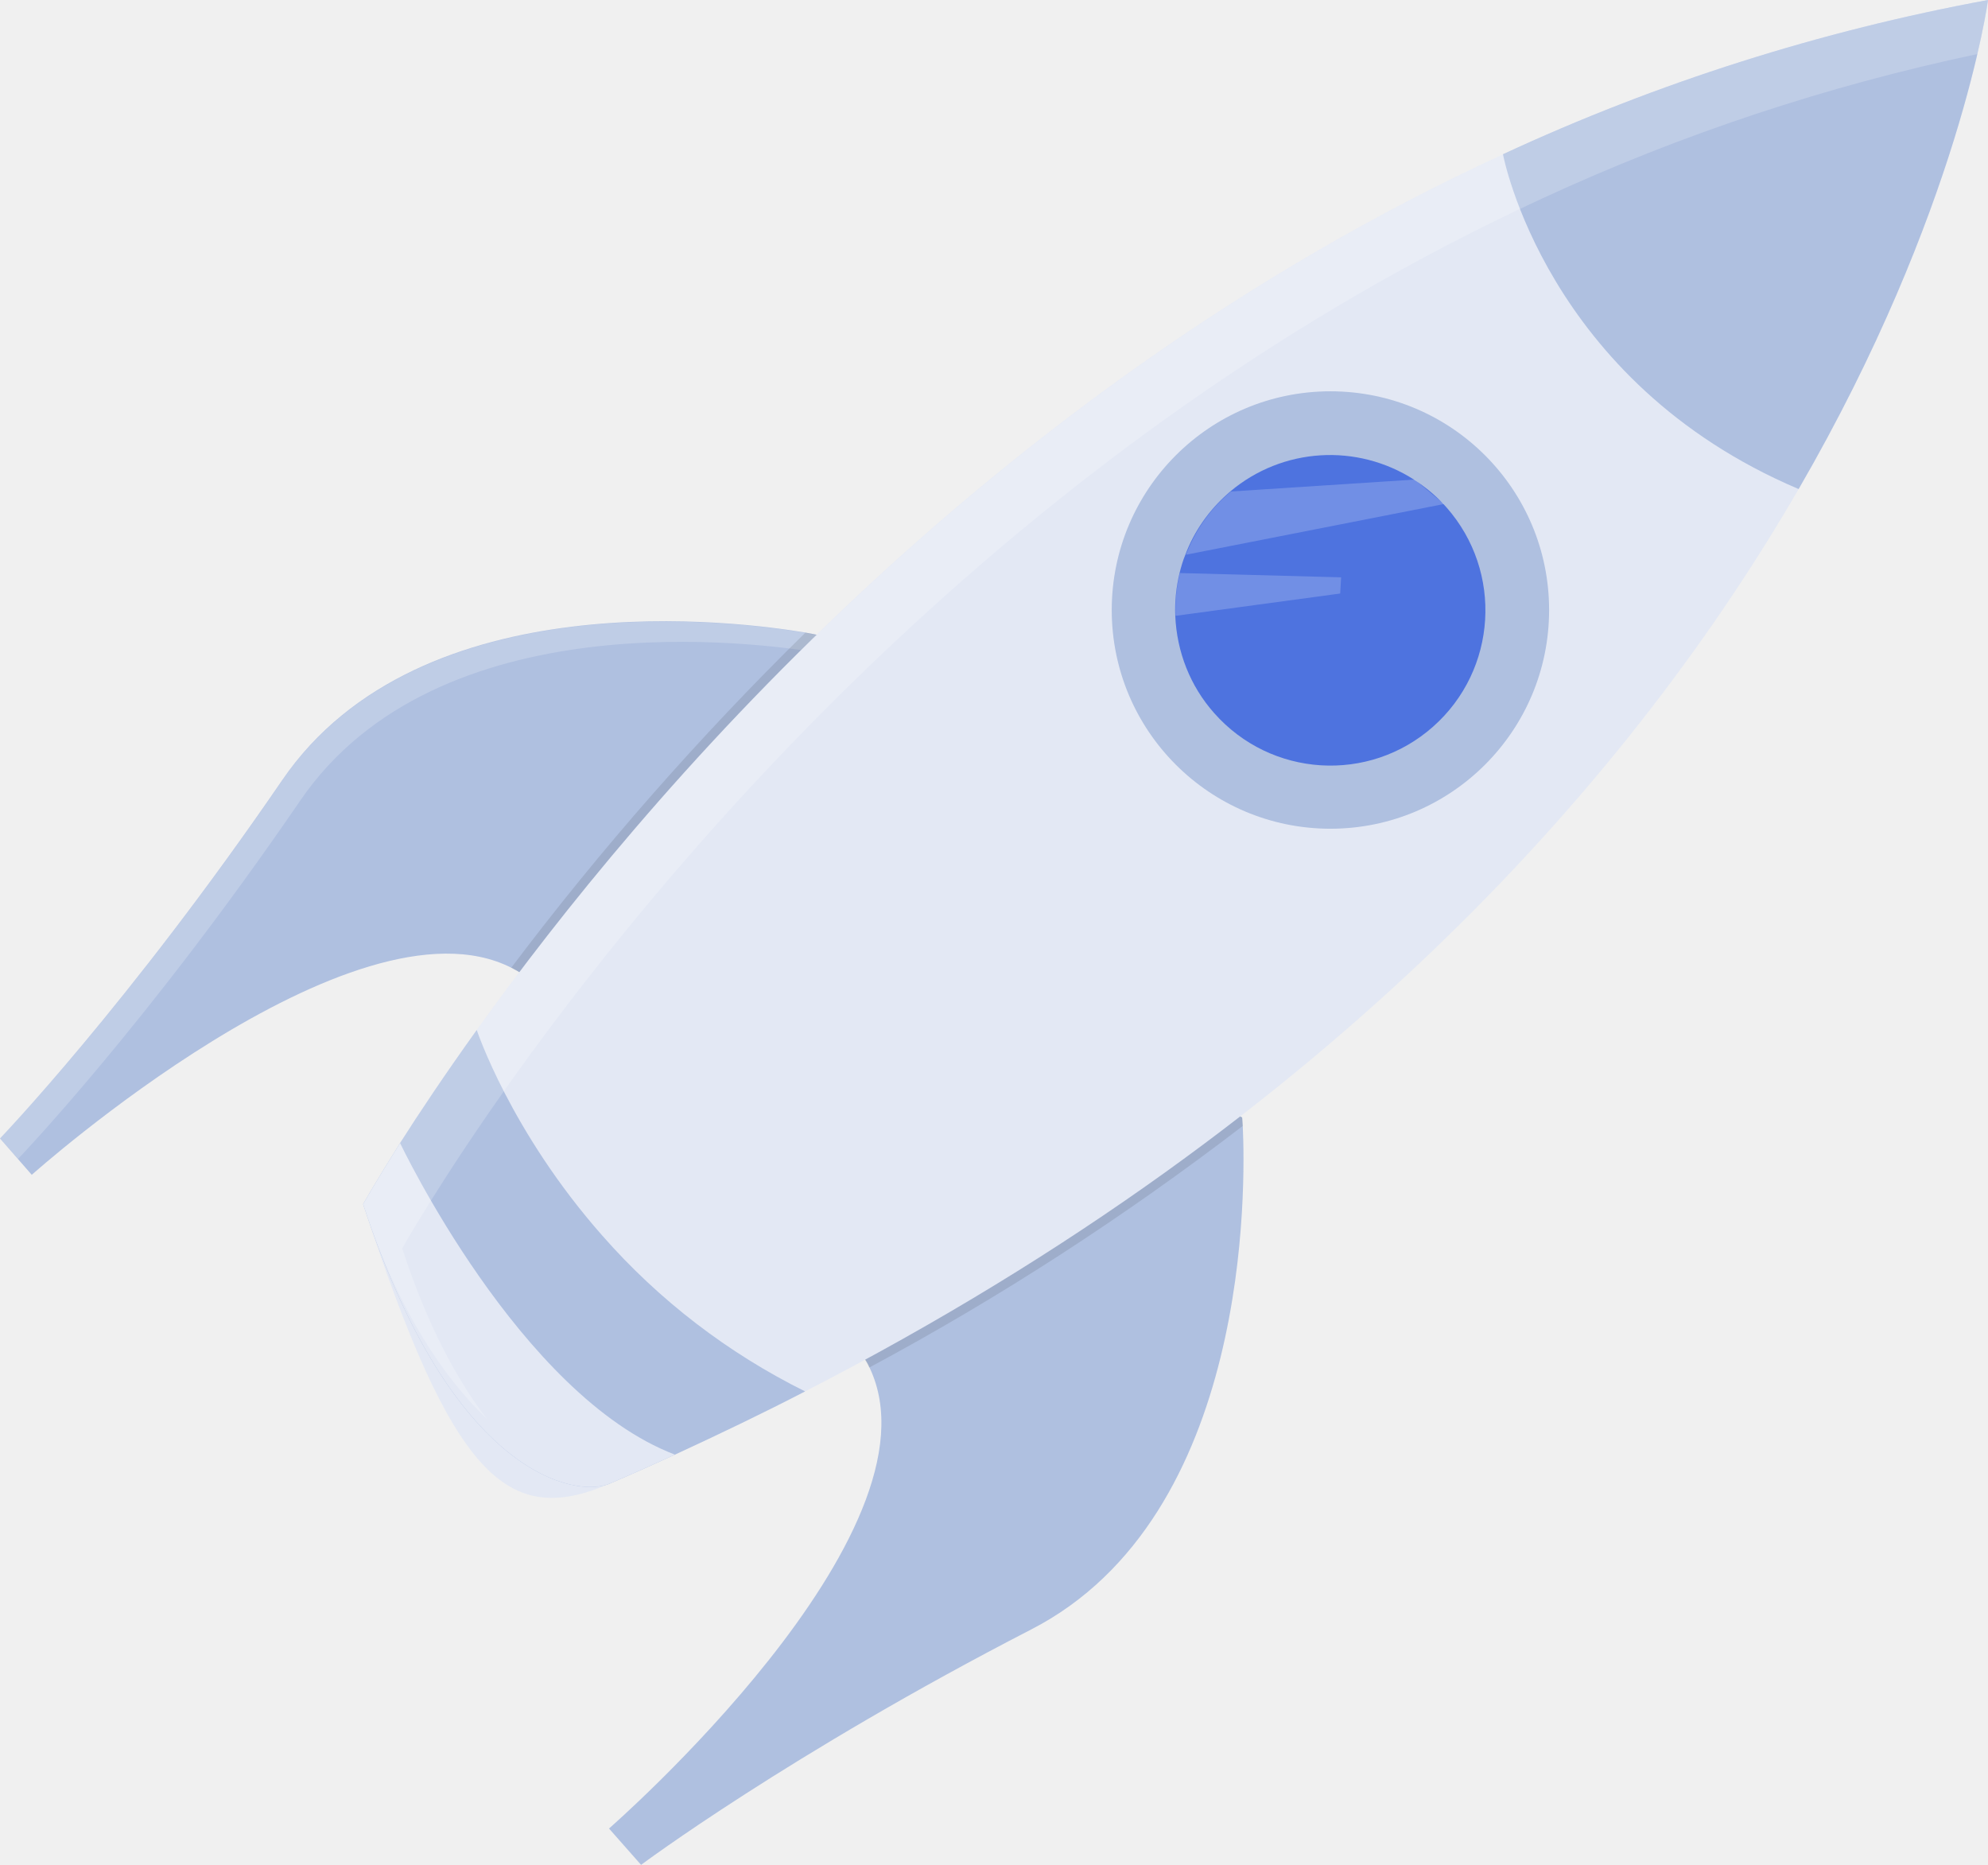
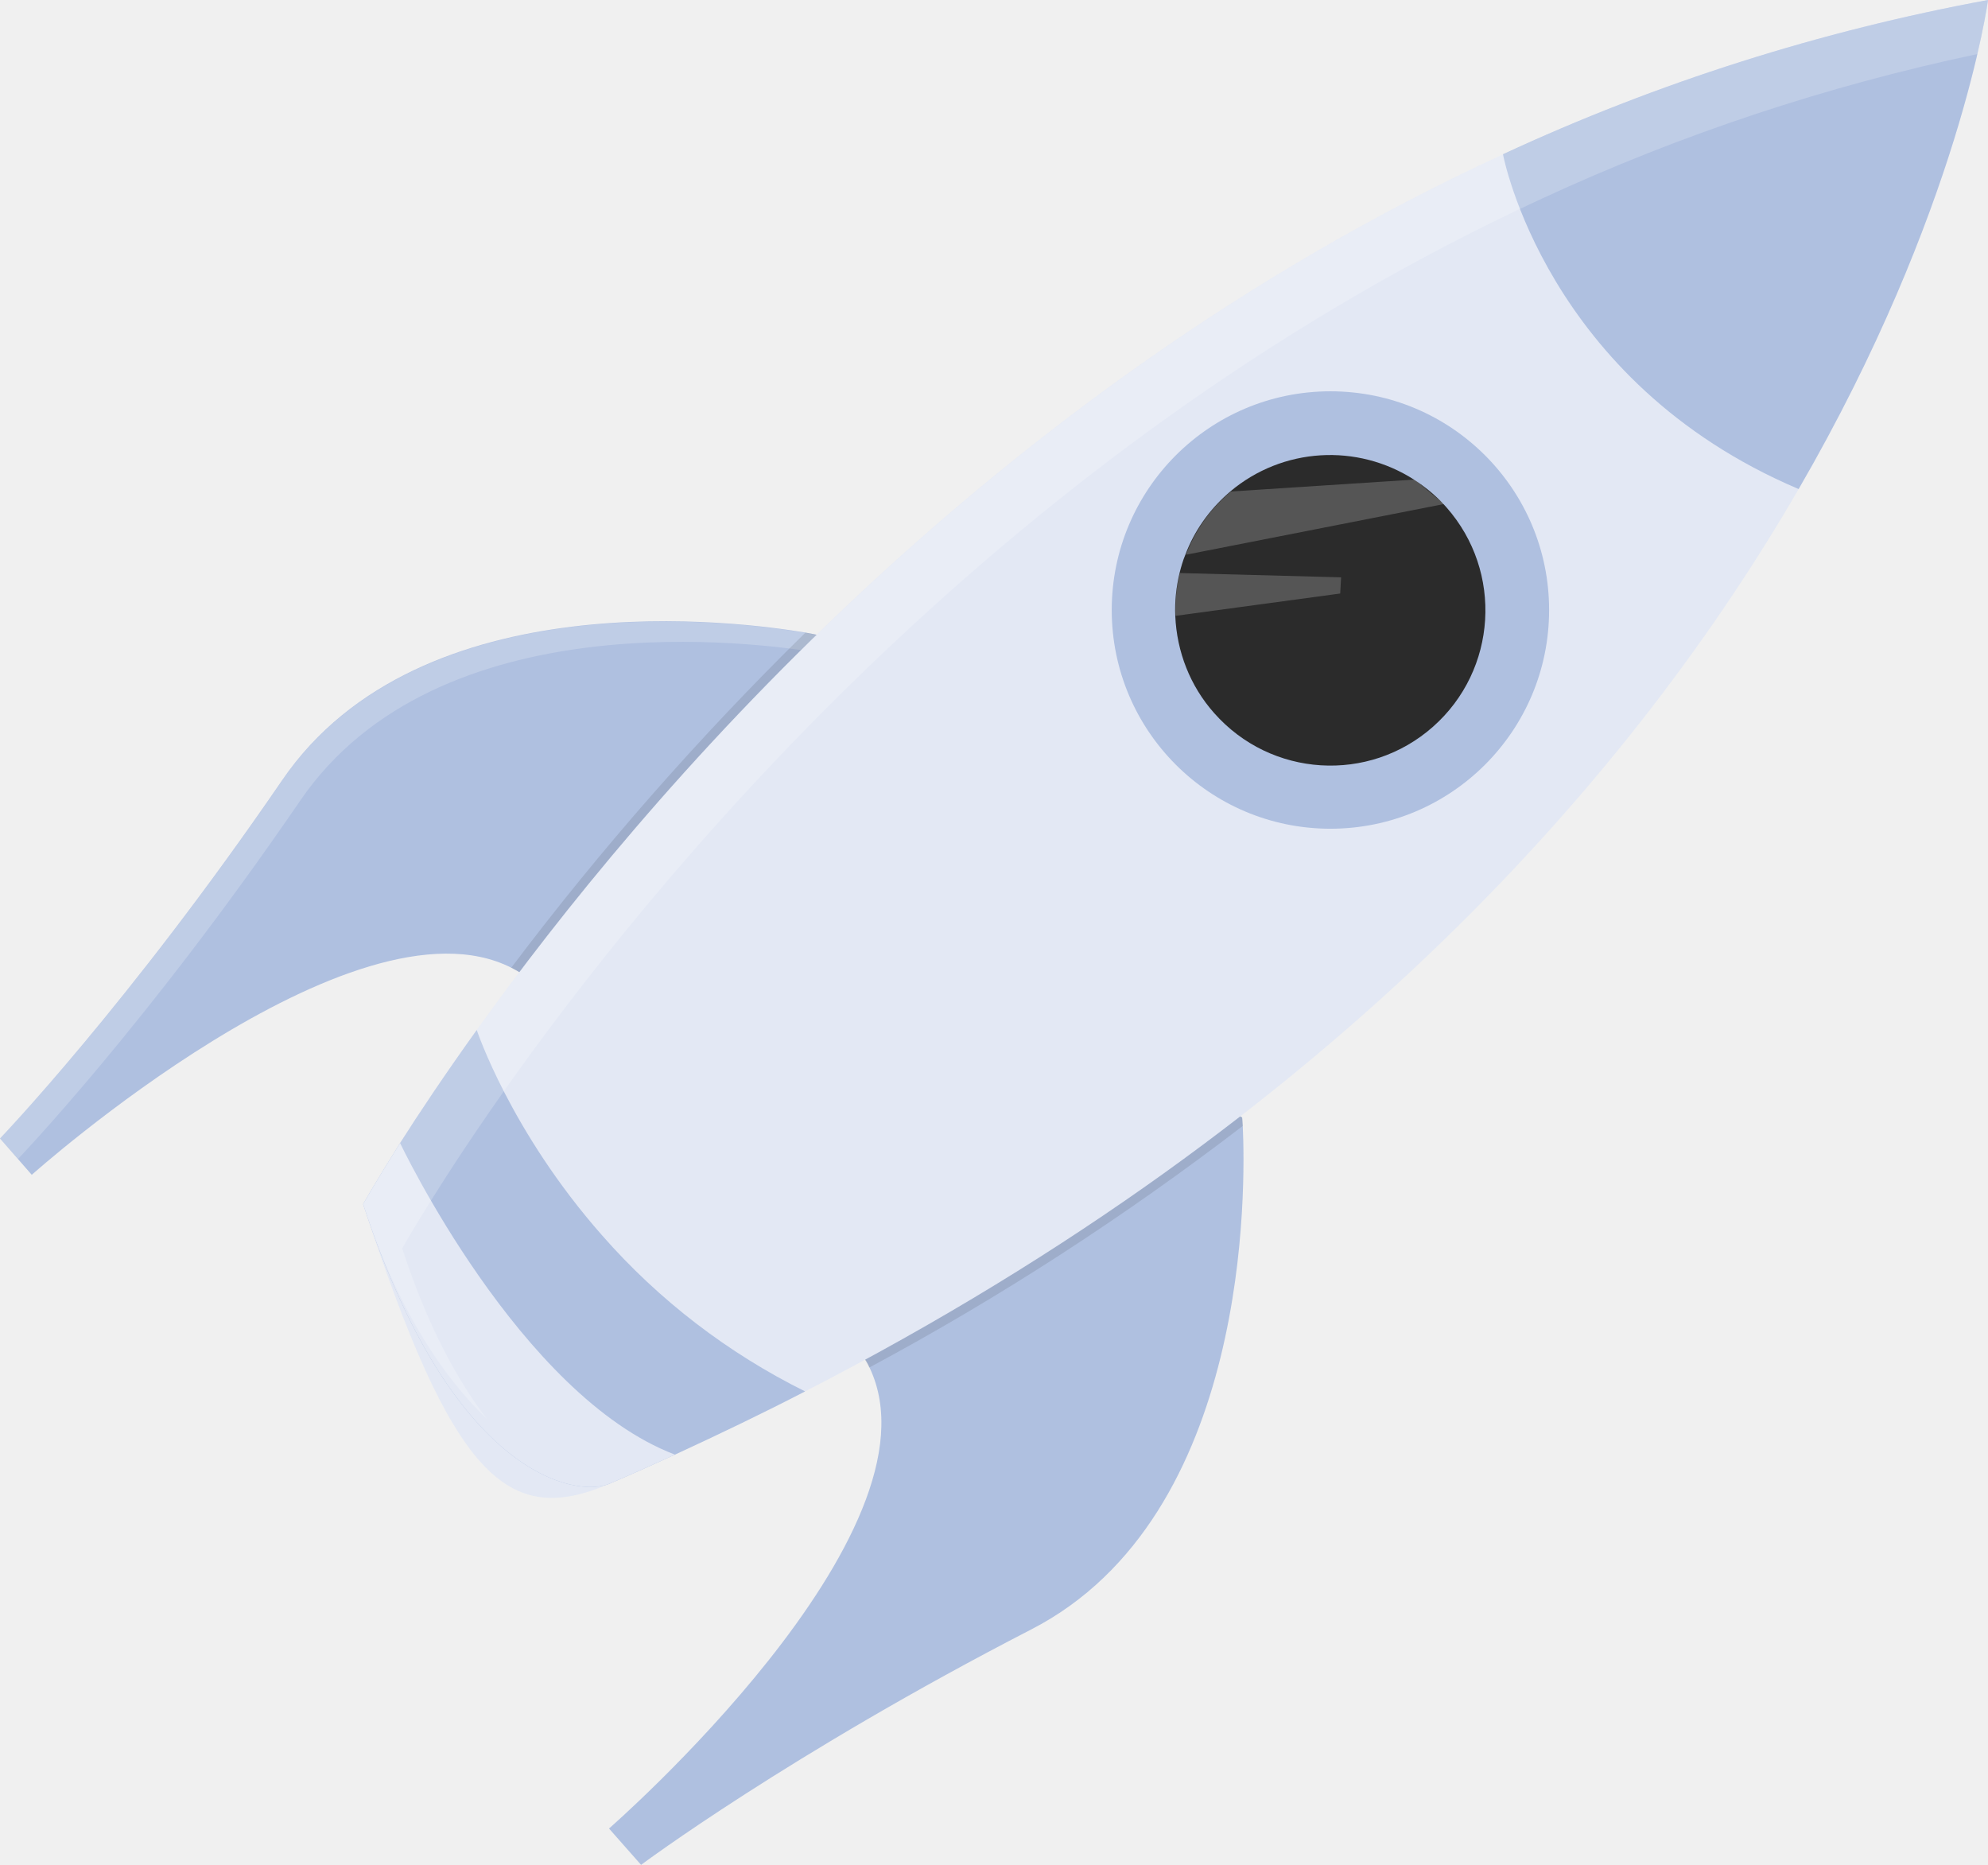
<svg xmlns="http://www.w3.org/2000/svg" version="1.1" id="b759170a-51c3-4e2f-999d-77dec9fd6d11" x="0px" y="0px" viewBox="0 0 650.9 610.5" style="enable-background:new 0 0 650.9 610.5;" xml:space="preserve">
  <style type="text/css">
	.st0{fill:#AFC0E0;}
	.st1{opacity:0.2;fill:#FFFFFF;enable-background:new    ;}
	.st2{opacity:0.1;enable-background:new    ;}
	.st3{fill:#E3E8F4;}
- 	.st4{fill:#4E73DF;}
+ 	.st4{fill:#2b2b2b;}
</style>
  <path class="st0" d="M174,321c-2-1.6-4.2-3-6.6-4.2c-51.8-26.2-157,67.8-157,67.8L0,372.7c0,0,42.1-43.8,92.4-117.3  c45.2-66.1,150.7-51.8,171.4-48.3c2.3,0.4,3.6,0.7,3.6,0.7C298.7,288.3,174,321,174,321z" />
  <path class="st1" d="M269.4,213.9c-0.6-2-1.3-4-2-6c0,0-1.2-0.2-3.6-0.7c-20.7-3.5-126.2-17.8-171.4,48.3C42.1,329,0,372.7,0,372.7  l5.9,6.7c0,0,42.1-43.8,92.4-117.3C143.3,196.3,248,210.2,269.4,213.9z" />
  <path class="st0" d="M337.7,533.4c-79.2,40.8-127.8,77.1-127.8,77.1l-10.5-11.9c0,0,111.1-96.8,85.3-150.9c-0.5-1.2-1.2-2.3-1.9-3.4  c0,0,47.9-119.6,123.9-78.5c0,0,0.1,1,0.2,2.9C407.8,387.8,409.7,496.3,337.7,533.4z" />
  <path class="st2" d="M174,321c-2-1.6-4.2-3-6.6-4.2c29.3-38.9,61.5-75.5,96.3-109.7c2.3,0.4,3.6,0.7,3.6,0.7  C298.7,288.3,174,321,174,321z" />
  <path class="st2" d="M406.9,368.6c-38.6,29.6-79.4,56.1-122.3,79.1c-0.5-1.2-1.2-2.3-1.9-3.4c0,0,47.9-119.6,123.9-78.5  C406.7,365.7,406.8,366.7,406.9,368.6z" />
  <path class="st3" d="M263.6,455.5c-20.3,10.4-41.6,20.5-64,30.2c-33.6,14.6-51.5-2.2-80.7-91.5c0,0,12.5-22.5,37.2-57  c54.3-75.8,167.5-209.1,336.1-286.7C542.7,27.1,596.1,10.1,650.9,0c0,0-9.1,68.8-62,160.1S439.1,365.3,263.6,455.5z" />
  <circle class="st0" cx="435.6" cy="199.7" r="71.6" />
  <path class="st4" d="M469.2,237.9c-21,18.6-53.1,16.6-71.7-4.5c-7.8-8.8-12.2-20-12.7-31.8c-0.2-4.7,0.3-9.4,1.4-14  c0.5-2,1.1-4.1,1.9-6c2.9-7.7,7.7-14.5,13.8-19.9c0.3-0.3,0.6-0.5,0.9-0.8c17.1-14.4,41.5-15.9,60.3-3.8c3.5,2.3,6.7,4.9,9.5,7.9  l1,1.1C492.2,187.2,490.2,219.3,469.2,237.9C469.2,237.8,469.2,237.9,469.2,237.9z" />
  <path class="st0" d="M588.9,160.1c-83-35.2-96.8-109.6-96.8-109.6C542.7,27,596.1,10.1,650.9,0C650.9,0,641.8,68.8,588.9,160.1z" />
  <path class="st0" d="M263.6,455.5c-13.7,7.1-27.9,13.9-42.6,20.7c-7,3.2-14.1,6.4-21.4,9.5c-10.9,4.7-51.5-2.2-80.7-91.5  c0,0,4.1-7.3,12.1-20c6.1-9.6,14.5-22.2,25.1-37c0,0,11,33.2,41.1,67.3C215.8,425.7,238.4,443,263.6,455.5z" />
  <path class="st3" d="M221,476.2c-7,3.2-14.1,6.4-21.4,9.5c-10.9,4.7-51.5-2.2-80.7-91.5c0,0,4.1-7.3,12.1-20  C131,374.2,170.2,456.9,221,476.2z" />
  <path class="st1" d="M463.2,157l-0.1,0l-60.1,3.9c-0.3,0.3-0.6,0.5-0.9,0.8c-6.2,5.4-10.9,12.3-13.8,19.9l84.5-16.6L463.2,157z" />
  <path class="st1" d="M438.8,194.3l-53.9,7.3c-0.2-4.7,0.3-9.4,1.4-14l52.8,1.4L438.8,194.3z" />
  <path class="st1" d="M131.7,408.7c0,0,12.5-22.5,37.2-57C223.2,276,336.4,142.7,504.9,65c45.6-21.1,93.3-36.9,142.5-47.3  C650.1,6.4,650.9,0,650.9,0c-54.8,10.1-108.2,27-158.7,50.5c-168.6,77.7-281.8,211-336.1,286.7c-24.7,34.4-37.2,57-37.2,57  c11.5,35.3,26.6,57,40.5,70.3C149.4,451.4,139.7,433.3,131.7,408.7z" />
</svg>
